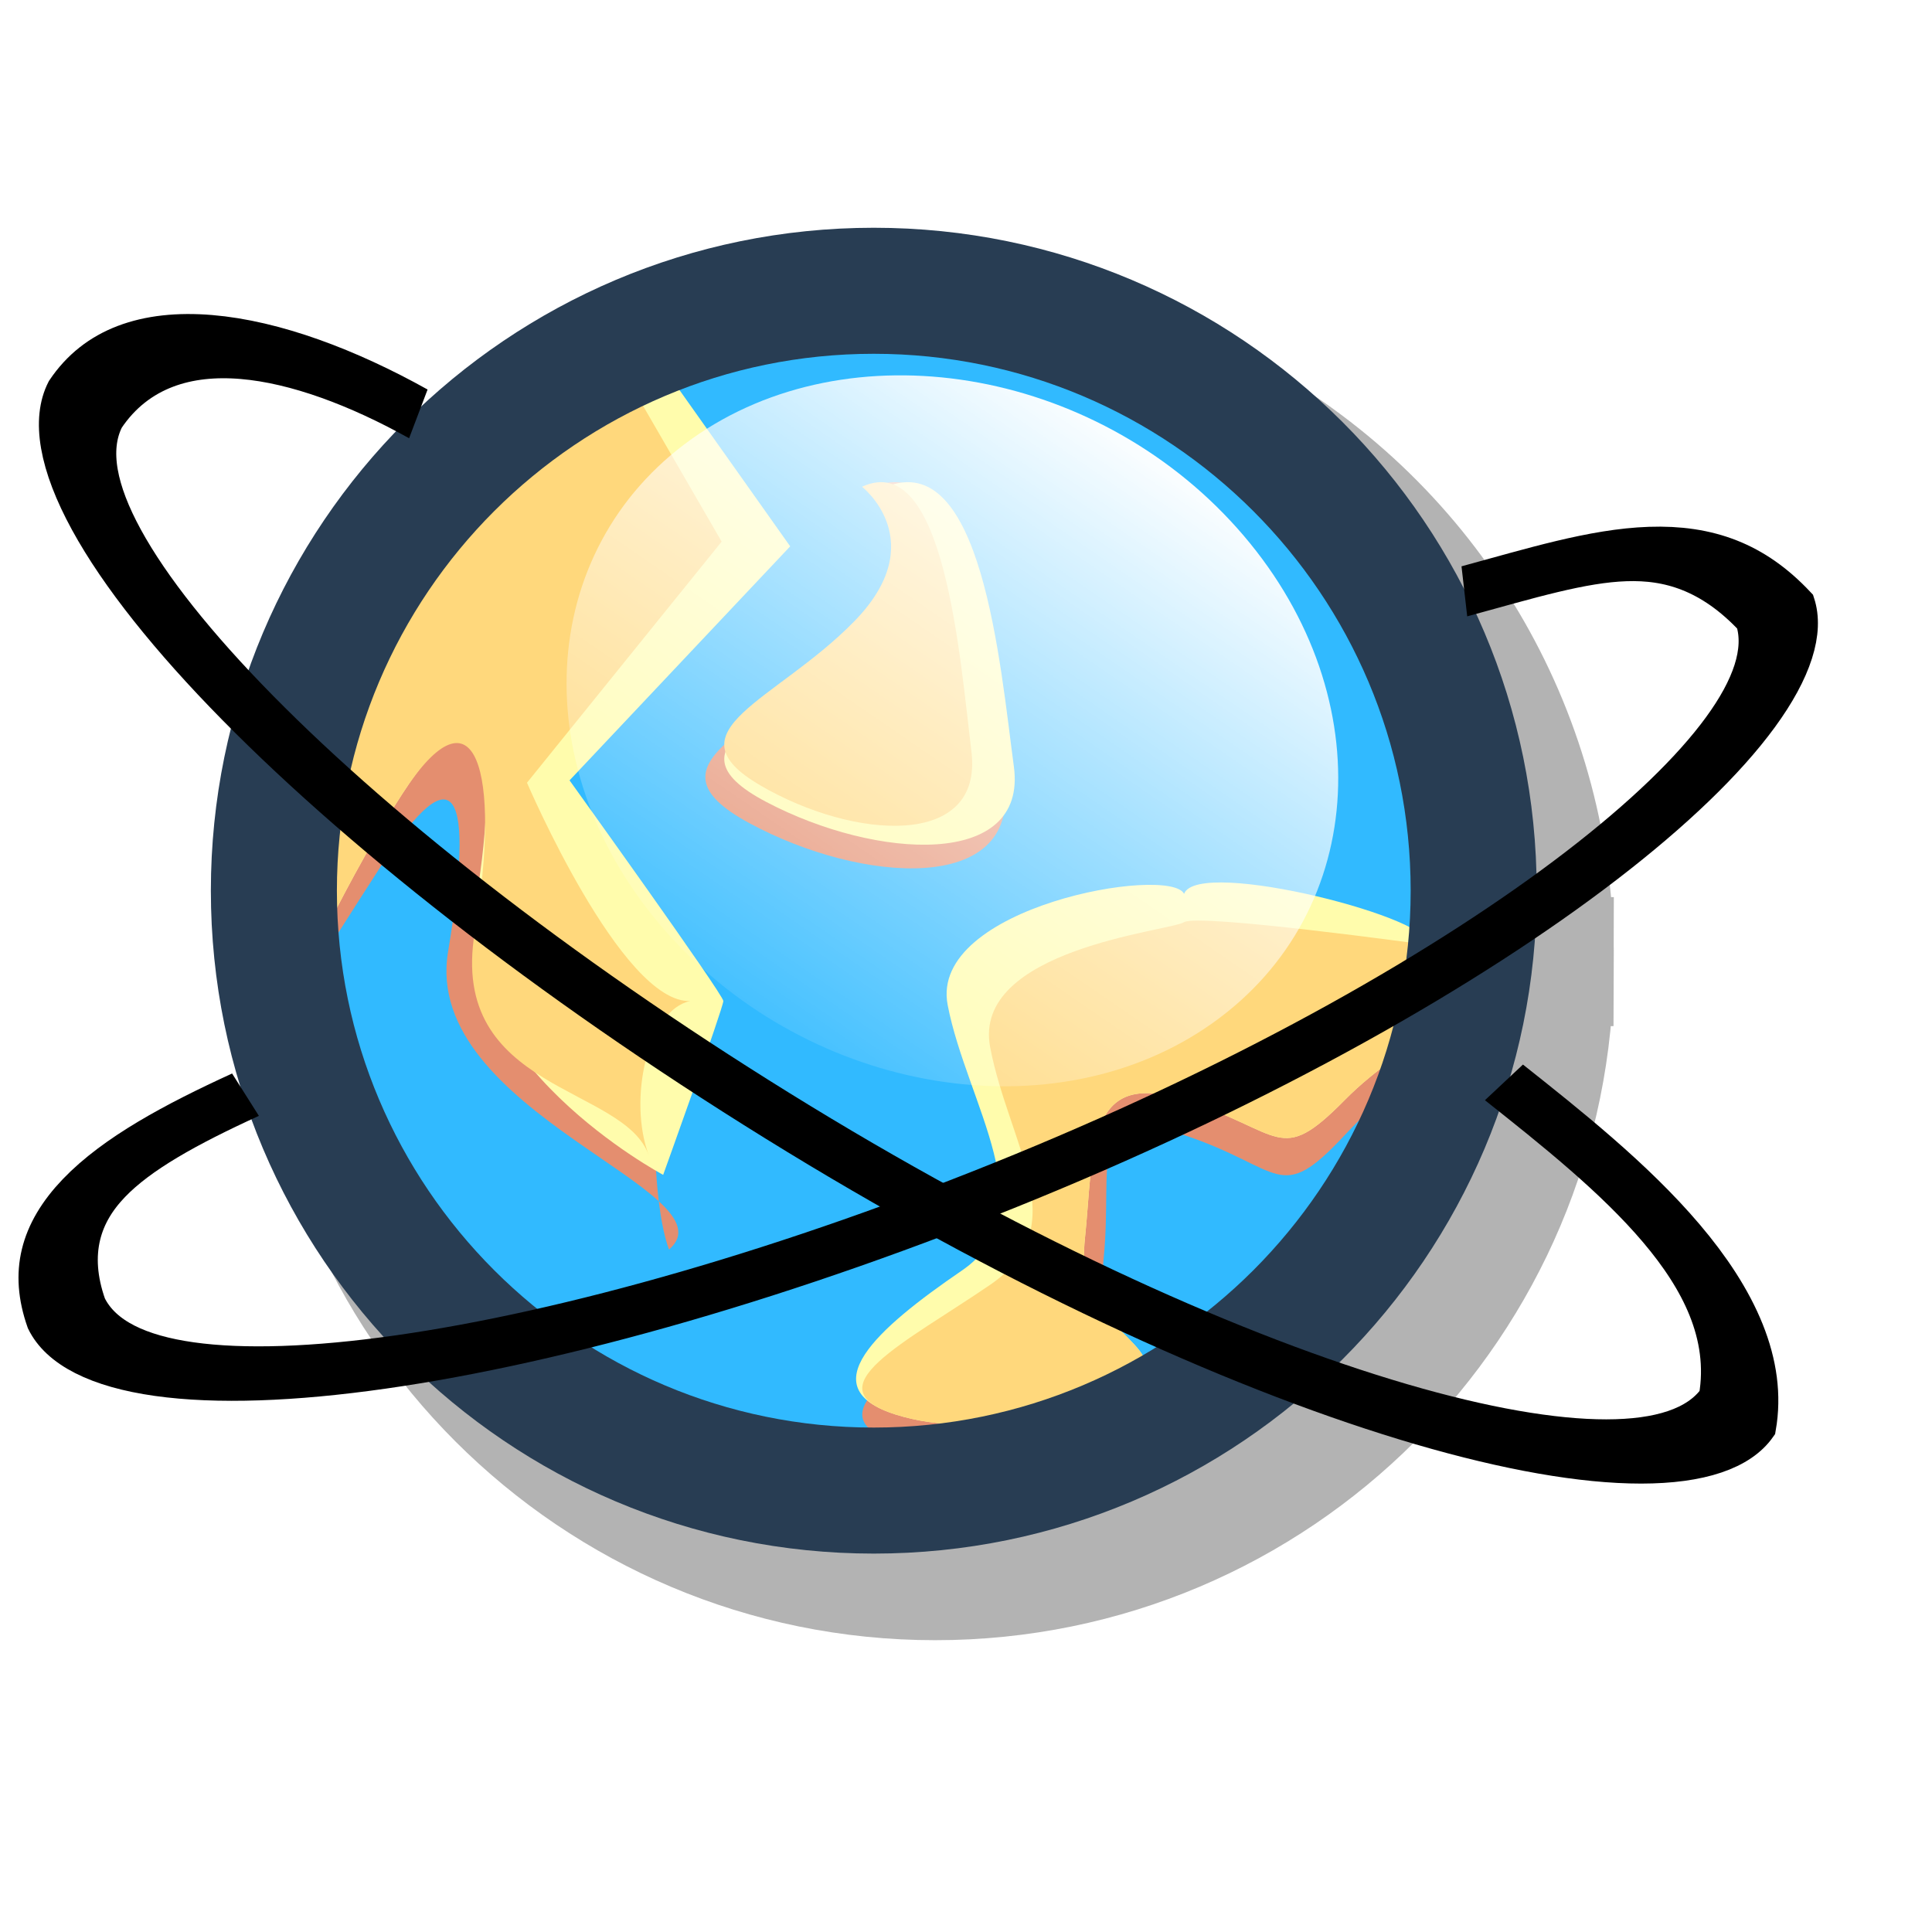
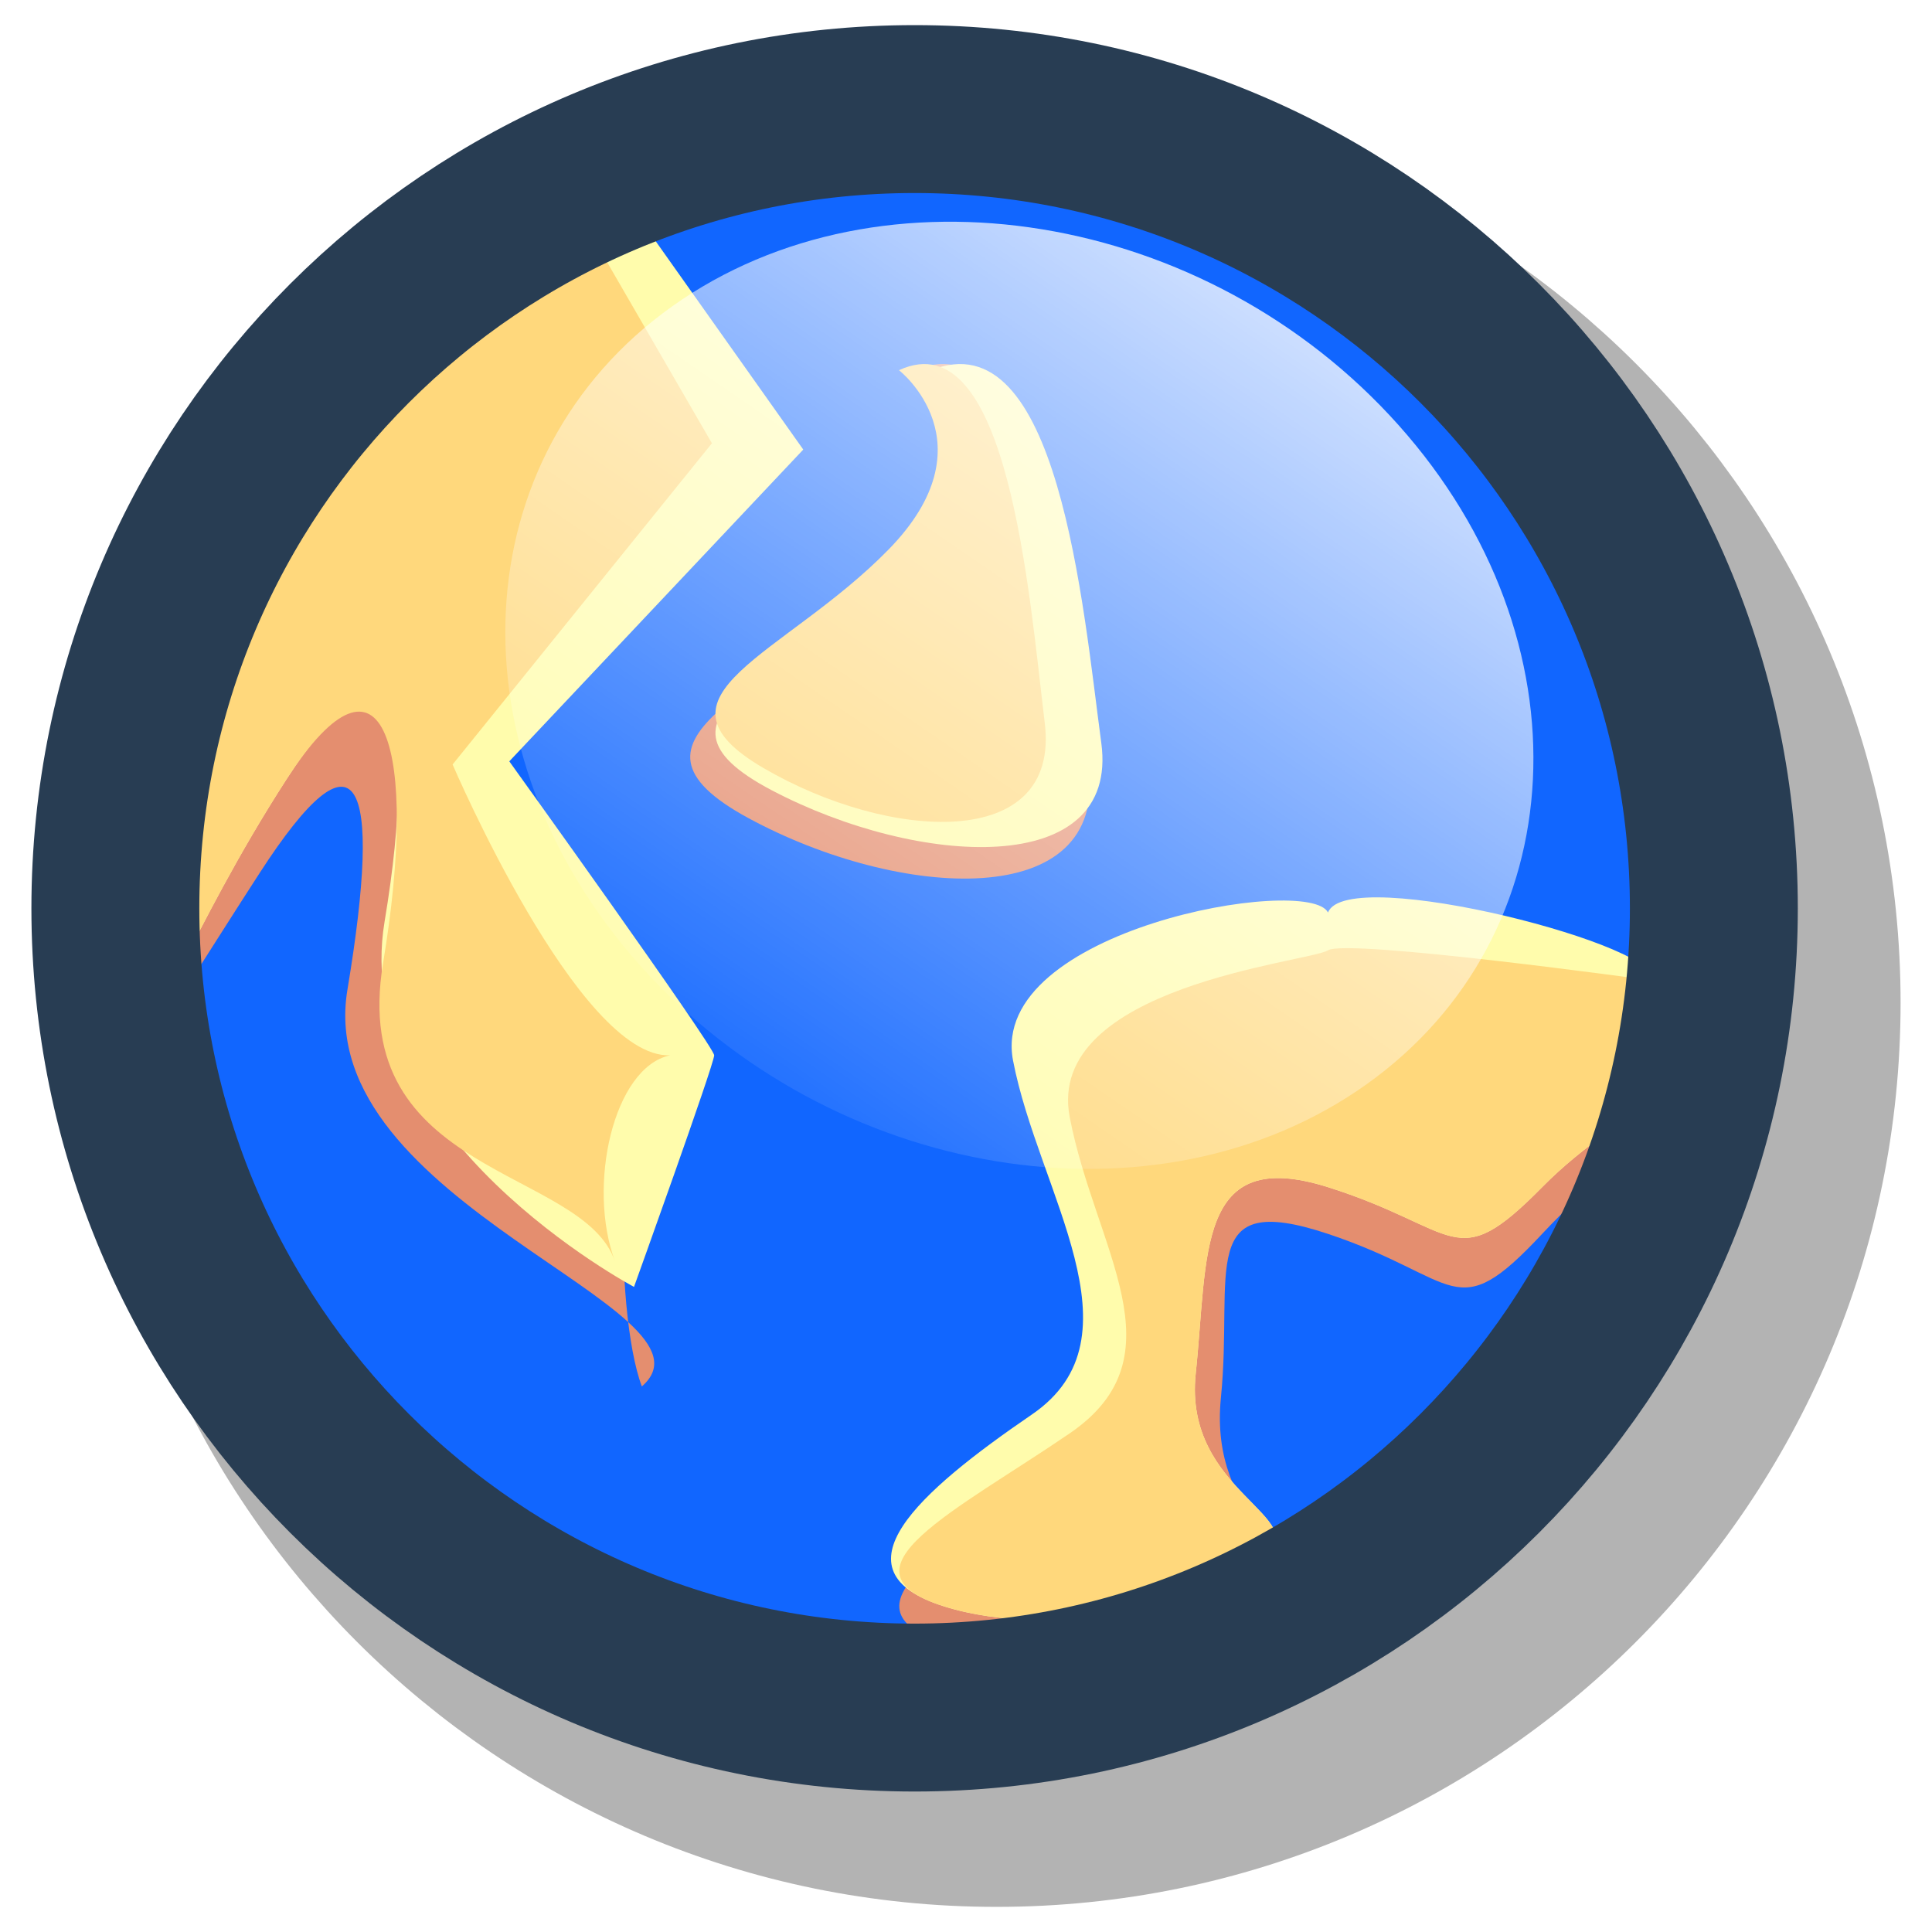
- <svg xmlns="http://www.w3.org/2000/svg" xmlns:xlink="http://www.w3.org/1999/xlink" id="svg569" width="72pt" height="72pt">
+ <svg xmlns="http://www.w3.org/2000/svg" xmlns:xlink="http://www.w3.org/1999/xlink" id="svg569" width="90" height="90" version="1.1">
  <defs id="defs571">
    <linearGradient id="linearGradient584">
      <stop style="stop-color:#ffffff;stop-opacity:0;" offset="0" id="stop585" />
-       <stop style="stop-color:#ffffff;stop-opacity:1;" offset="1" id="stop586" />
+       <stop style="stop-color:#ffffff;stop-opacity:0.8" offset="1" id="stop586" />
    </linearGradient>
-     <linearGradient xlink:href="#linearGradient584" id="linearGradient587" x1="28.252" y1="32.869" x2="68.36" y2="21.479" gradientUnits="userSpaceOnUse" spreadMethod="pad" gradientTransform="matrix(1.036821,-1.811349e-6,3.827296e-7,0.964487,2.057071e-6,1.075978e-6)" />
+     <linearGradient xlink:href="#linearGradient584" id="linearGradient587" x1="28.252" y1="32.869" x2="68.36" y2="21.479" gradientUnits="userSpaceOnUse" spreadMethod="pad" gradientTransform="matrix(0.9679558,-0.6892545,0.8857119,0.9928755,-29.83966,31.88266)" />
  </defs>
-   <path style="font-size:12;fill:none;fill-rule:evenodd;stroke:#000000;stroke-width:8.5;stroke-opacity:0.3;" id="path589" d="M 83.824 45.391 A 40.46 40.46 0 1 0 2.905,45.391 A 40.459 40.459 0 1 0 83.824 45.391 L 43.364 45.391 z" transform="matrix(0.754176,0,0,0.754176,13.7671,13.54871)" />
-   <path style="font-size:12;fill:#31baff;fill-rule:evenodd;stroke-width:1pt;" id="path573" d="M 83.824 45.391 A 40.46 40.46 0 1 0 2.905,45.391 A 40.459 40.459 0 1 0 83.824 45.391 L 43.364 45.391 z" transform="matrix(0.677455,0,0,0.677455,14.04003,13.83949)" />
-   <path style="font-size:12;fill:#e48e6f;fill-rule:evenodd;stroke-width:1pt;" d="M 28.507 13.428 L 33.508 22.067 L 21.427 37.031 C 21.427 37.031 27.304 50.75 31.558 50.578 C 28.918 51.14 28.922 62.482 30.242 66.003 C 34.377 62.431 14.868 57.486 16.528 47.526 C 18.187 37.567 17.014 35.017 12.449 42.071 C 7.884 49.126 7.054 50.993 7.469 47.673 C 7.884 44.353 6.463 19.778 28.507 13.428 z " id="path576" transform="matrix(0.800627,0,0,0.800627,9.030947,9.245272)" />
-   <path style="font-size:12;fill:#fffcac;fill-rule:evenodd;stroke-width:1pt;" d="M 30.708 12.401 L 37.762 22.36 L 24.068 36.884 C 24.068 36.884 33.612 50.163 33.612 50.578 C 33.612 50.993 29.878 61.367 29.878 61.367 C 29.878 61.367 16.599 54.313 18.259 44.353 C 19.919 34.394 18.259 30.659 13.694 37.714 C 9.129 44.768 7.054 50.993 7.469 47.673 C 7.884 44.353 9.544 16.55 30.708 12.401 z " id="path574" transform="matrix(0.800627,0,0,0.800627,9.030947,9.245272)" />
-   <path style="font-size:12;fill:#ffd87c;fill-rule:evenodd;stroke-width:1pt;" d="M 28.507 13.428 L 33.508 22.067 L 21.427 37.031 C 21.427 37.031 27.304 50.75 31.558 50.578 C 28.918 51.14 27.677 56.672 28.997 60.193 C 27.53 55.792 16.528 56.241 18.188 46.282 C 19.847 36.322 18.259 30.659 13.694 37.714 C 9.129 44.768 7.054 50.993 7.469 47.673 C 7.884 44.353 6.463 19.778 28.507 13.428 z " id="path575" transform="matrix(0.800627,0,0,0.800627,9.030947,9.245272)" />
-   <path style="font-size:12;fill:#e48e6f;fill-rule:evenodd;stroke-width:1pt;" d="M 42.84 18.697 C 42.84 18.697 48.122 22.512 42.254 28.087 C 36.385 33.662 28.169 35.716 35.211 39.53 C 42.254 43.345 51.937 43.932 51.056 37.183 C 50.176 30.434 49.002 16.056 42.84 18.697 z " id="path577" transform="matrix(0.800627,0,0,0.800627,9.030947,9.245272)" />
-   <path style="font-size:12;fill:#fffbaa;fill-rule:evenodd;stroke-width:1pt;" d="M 42.84 18.697 C 42.84 18.697 48.122 22.512 42.254 28.087 C 36.385 33.662 28.169 35.716 35.211 39.53 C 42.254 43.345 51.937 43.932 51.056 37.183 C 50.176 30.434 49.002 16.056 42.84 18.697 z " id="path578" transform="matrix(0.775387,0,0,0.75162,10.79087,10.14587)" />
-   <path style="font-size:12;fill:#ffd87c;fill-rule:evenodd;stroke-width:1pt;" d="M 42.84 18.697 C 42.84 18.697 48.122 22.512 42.254 28.087 C 36.385 33.662 28.169 35.716 35.211 39.53 C 42.254 43.345 51.937 43.932 51.056 37.183 C 50.176 30.434 49.002 16.056 42.84 18.697 z " id="path579" transform="matrix(0.661806,0,0,0.712415,14.48187,10.86636)" />
-   <path style="font-size:12;fill:#e48e6f;fill-rule:evenodd;stroke-width:1pt;" d="M 77.171 47.16 C 77.171 47.16 63.087 45.105 62.207 45.692 C 61.326 46.279 49.002 47.453 50.176 53.908 C 51.35 60.364 55.458 65.645 50.176 69.46 C 44.895 73.275 39.026 76.209 44.308 77.969 C 49.589 79.73 56.925 77.676 59.272 75.622 C 61.62 73.568 56.632 72.394 57.218 66.526 C 57.805 60.657 56.045 56.843 62.207 58.897 C 68.369 60.951 68.075 63.298 72.183 58.897 C 76.291 54.495 79.812 53.322 77.171 47.16 z " id="path580" transform="matrix(0.800627,0,0,0.800627,9.030947,9.245272)" />
-   <path style="font-size:12;fill:#fffcac;fill-rule:evenodd;stroke-width:1pt;" d="M 77.171 47.16 C 78.345 45.61 63.087 41.386 62.207 43.833 C 61.326 41.94 46.361 44.664 47.535 51.119 C 48.709 57.574 53.697 64.716 48.416 68.53 C 43.134 72.345 39.026 76.209 44.308 77.969 C 49.589 79.73 56.925 77.676 59.272 75.622 C 61.62 73.568 55.458 72.394 56.045 66.526 C 56.632 60.657 56.045 55.293 62.207 57.347 C 68.369 59.401 68.075 61.748 72.183 57.347 C 76.291 52.946 79.812 53.322 77.171 47.16 z " id="path582" transform="matrix(0.800627,0,0,0.757977,9.030947,11.18955)" />
-   <path style="font-size:12;fill:#ffd87c;fill-rule:evenodd;stroke-width:1pt;" d="M 77.171 47.16 C 77.171 47.16 63.087 45.105 62.207 45.692 C 61.326 46.279 49.002 47.453 50.176 53.908 C 51.35 60.364 55.458 65.645 50.176 69.46 C 44.895 73.275 39.026 76.209 44.308 77.969 C 49.589 79.73 56.925 77.676 59.272 75.622 C 61.62 73.568 55.458 72.394 56.045 66.526 C 56.632 60.657 56.045 55.293 62.207 57.347 C 68.369 59.401 68.075 61.748 72.183 57.347 C 76.291 52.946 79.812 53.322 77.171 47.16 z " id="path581" transform="matrix(0.800627,0,0,0.757977,9.030947,11.18955)" />
-   <path transform="matrix(0.736756,0,0,0.736756,11.46844,10.81549)" style="font-size:12;fill:none;fill-rule:evenodd;stroke:#283d53;stroke-width:8.5;" d="M 83.824 45.391 C 83.824 67.724 65.698 85.85 43.364 85.85 C 21.031 85.85 2.905 67.724 2.905 45.391 C 2.905 23.057 21.031 4.931 43.364 4.931 C 65.698 4.931 83.824 23.057 83.824 45.391 z " id="path654" />
-   <path transform="matrix(0.747451,-0.532237,0.735235,0.824193,-14.8595,39.57516)" style="font-size:12;fill:url(#linearGradient587);fill-rule:evenodd;stroke-width:1pt;" d="M 72.183 30.434 C 72.183 40.153 63.704 48.04 53.257 48.04 C 42.81 48.04 34.331 40.153 34.331 30.434 C 34.331 20.716 42.81 12.829 53.257 12.829 C 63.704 12.829 72.183 20.716 72.183 30.434 z " id="path588" />
-   <path transform="matrix(0.976813,0.596147,-0.310505,0.607309,9.115366,-0.119572)" style="font-size:12;fill:none;fill-rule:evenodd;stroke:#000000;stroke-width:3.75;" d="M 72.701 17.392 C 78.866 18.681 86.632 20.315 88.296 29.101 C 87.514 38.419 69.472 47.129 46.278 47.129 C 23.083 47.129 4.259 39.053 4.259 29.101 C 4.825 20.931 10.869 17.452 17.359 17.02 " id="path1066" />
-   <path transform="matrix(1.010367,-0.414862,0.28842,0.590484,-9.398251,49.84187)" style="font-size:12;fill:none;fill-rule:evenodd;stroke:#000000;stroke-width:3.75;" d="M 75.972 18.729 C 82.137 20.018 86.632 20.315 88.296 29.101 C 87.514 38.419 69.472 47.129 46.278 47.129 C 23.083 47.129 4.259 39.053 4.259 29.101 C 4.825 20.931 9.481 19.362 15.971 18.93 " id="path1067" />
+   <g id="g844" transform="translate(-0.3430087,4.582002)">
+     <ellipse ry="38.112" rx="38.112" cy="42.132" cx="46.764" id="path589" style="font-size:12px;fill:none;fill-rule:evenodd;stroke:#000000;stroke-width:8.007;stroke-opacity:0.3" />
+     <ellipse ry="34.235" rx="34.235" cy="38.146" cx="42.949" id="path573" style="font-size:12px;fill:#1166ff;fill-opacity:1;fill-rule:evenodd;stroke-width:0.846pt" />
+     <path id="path576" d="m 28.507,7.428 5,8.639 -12.08,14.964 c 0,0 5.877,13.719 10.131,13.547 -2.641,0.562 -2.636,11.904 -1.316,15.425 4.135,-3.571 -15.375,-8.517 -13.715,-18.477 1.66,-9.959 0.486,-12.51 -4.079,-5.455 -4.565,7.054 -5.395,8.922 -4.98,5.602 C 7.884,38.353 6.463,13.778 28.507,7.428 Z" style="font-size:12px;fill:#e48e6f;fill-rule:evenodd;stroke-width:1pt" />
+     <path id="path574" d="m 30.708,6.401 7.054,9.959 -13.694,14.524 c 0,0 9.544,13.279 9.544,13.694 0,0.415 -3.735,10.789 -3.735,10.789 0,0 -13.279,-7.054 -11.619,-17.014 1.66,-9.959 0,-13.694 -4.565,-6.639 C 9.129,38.768 7.054,44.993 7.469,41.673 7.884,38.353 9.544,10.55 30.708,6.401 Z" style="font-size:12px;fill:#fffcac;fill-rule:evenodd;stroke-width:1pt" />
+     <path id="path575" d="m 28.507,7.428 5,8.639 -12.08,14.964 c 0,0 5.877,13.719 10.131,13.547 -2.641,0.562 -3.881,6.094 -2.561,9.616 C 27.53,49.792 16.528,50.241 18.188,40.282 19.847,30.322 18.259,24.659 13.694,31.714 9.129,38.768 7.054,44.993 7.469,41.673 7.884,38.353 6.463,13.778 28.507,7.428 Z" style="font-size:12px;fill:#ffd87c;fill-rule:evenodd;stroke-width:1pt" />
+     <path id="path577" d="m 42.84,12.697 c 0,0 5.282,3.815 -0.587,9.39 -5.869,5.575 -14.085,7.629 -7.042,11.444 7.042,3.815 16.725,4.401 15.845,-2.347 -0.88,-6.749 -2.054,-21.127 -8.216,-18.486 z" style="font-size:12px;fill:#e48e6f;fill-rule:evenodd;stroke-width:1pt" />
+     <path id="path578" d="m 43.688,12.677 c 0,0 5.115,3.581 -0.568,8.815 -5.684,5.234 -13.64,7.162 -6.82,10.743 6.82,3.581 16.198,4.132 15.346,-2.204 C 50.793,23.696 49.656,10.198 43.688,12.677 Z" style="font-size:12px;fill:#fffbaa;fill-rule:evenodd;stroke-width:0.954pt" />
+     <path id="path579" d="m 42.221,12.662 c 0,0 4.366,3.394 -0.485,8.355 -4.851,4.961 -11.642,6.789 -5.821,10.183 5.821,3.394 13.825,3.916 13.098,-2.089 -0.728,-6.005 -1.698,-18.799 -6.791,-16.449 z" style="font-size:12px;fill:#ffd87c;fill-rule:evenodd;stroke-width:0.858pt" />
+     <path id="path580" d="m 77.171,41.16 c 0,0 -14.085,-2.054 -14.965,-1.467 -0.88,0.587 -13.204,1.761 -12.03,8.216 1.174,6.455 5.282,11.737 0,15.552 -5.282,3.814 -11.15,6.749 -5.869,8.509 5.282,1.76 12.617,-0.293 14.965,-2.348 2.347,-2.054 -2.641,-3.228 -2.054,-9.096 0.587,-5.869 -1.174,-9.683 4.988,-7.629 6.162,2.054 5.869,4.402 9.976,0 4.108,-4.401 7.629,-5.575 4.988,-11.737 z" style="font-size:12px;fill:#e48e6f;fill-rule:evenodd;stroke-width:1pt" />
+     <path id="path582" d="m 77.171,41.076 c 1.174,-1.467 -14.085,-5.466 -14.965,-3.149 -0.88,-1.792 -15.845,0.787 -14.671,6.898 1.174,6.112 6.162,12.872 0.88,16.484 -5.282,3.611 -9.39,7.27 -4.108,8.936 5.282,1.667 12.617,-0.278 14.965,-2.222 2.347,-1.945 -3.814,-3.056 -3.228,-8.612 0.587,-5.556 0,-10.634 6.162,-8.69 6.162,1.945 5.869,4.167 9.976,0 4.108,-4.167 7.629,-3.811 4.988,-9.645 z" style="font-size:12px;fill:#fffcac;fill-rule:evenodd;stroke-width:0.973pt" />
+     <path id="path581" d="m 77.171,41.076 c 0,0 -14.085,-1.945 -14.965,-1.389 -0.88,0.556 -13.204,1.667 -12.03,7.778 1.174,6.112 5.282,11.112 0,14.723 -5.282,3.611 -11.15,6.389 -5.869,8.056 5.282,1.667 12.617,-0.278 14.965,-2.222 2.347,-1.945 -3.814,-3.056 -3.228,-8.612 0.587,-5.556 0,-10.634 6.162,-8.69 6.162,1.945 5.869,4.167 9.976,0 4.108,-4.167 7.629,-3.811 4.988,-9.645 z" style="font-size:12px;fill:#ffd87c;fill-rule:evenodd;stroke-width:0.973pt" />
+     <path id="path654" d="m 80.181,37.731 c 0,20.552 -16.68,37.232 -37.232,37.232 -20.552,0 -37.232,-16.68 -37.232,-37.232 0,-20.552 16.68,-37.232 37.232,-37.232 20.552,0 37.232,16.68 37.232,37.232 z" style="font-size:12px;fill:none;fill-rule:evenodd;stroke:#283d53;stroke-width:7.822" />
+     <path id="path588" d="m 65.498,15.227 c 8.925,10.004 8.252,23.76 -1.501,30.705 -9.753,6.945 -24.912,4.462 -33.837,-5.542 -8.925,-10.004 -8.252,-23.76 1.501,-30.705 9.753,-6.945 24.912,-4.462 33.837,5.542 z" style="font-size:12px;fill:url(#linearGradient587);fill-rule:evenodd;stroke-width:1.254pt" />
+   </g>
</svg>
